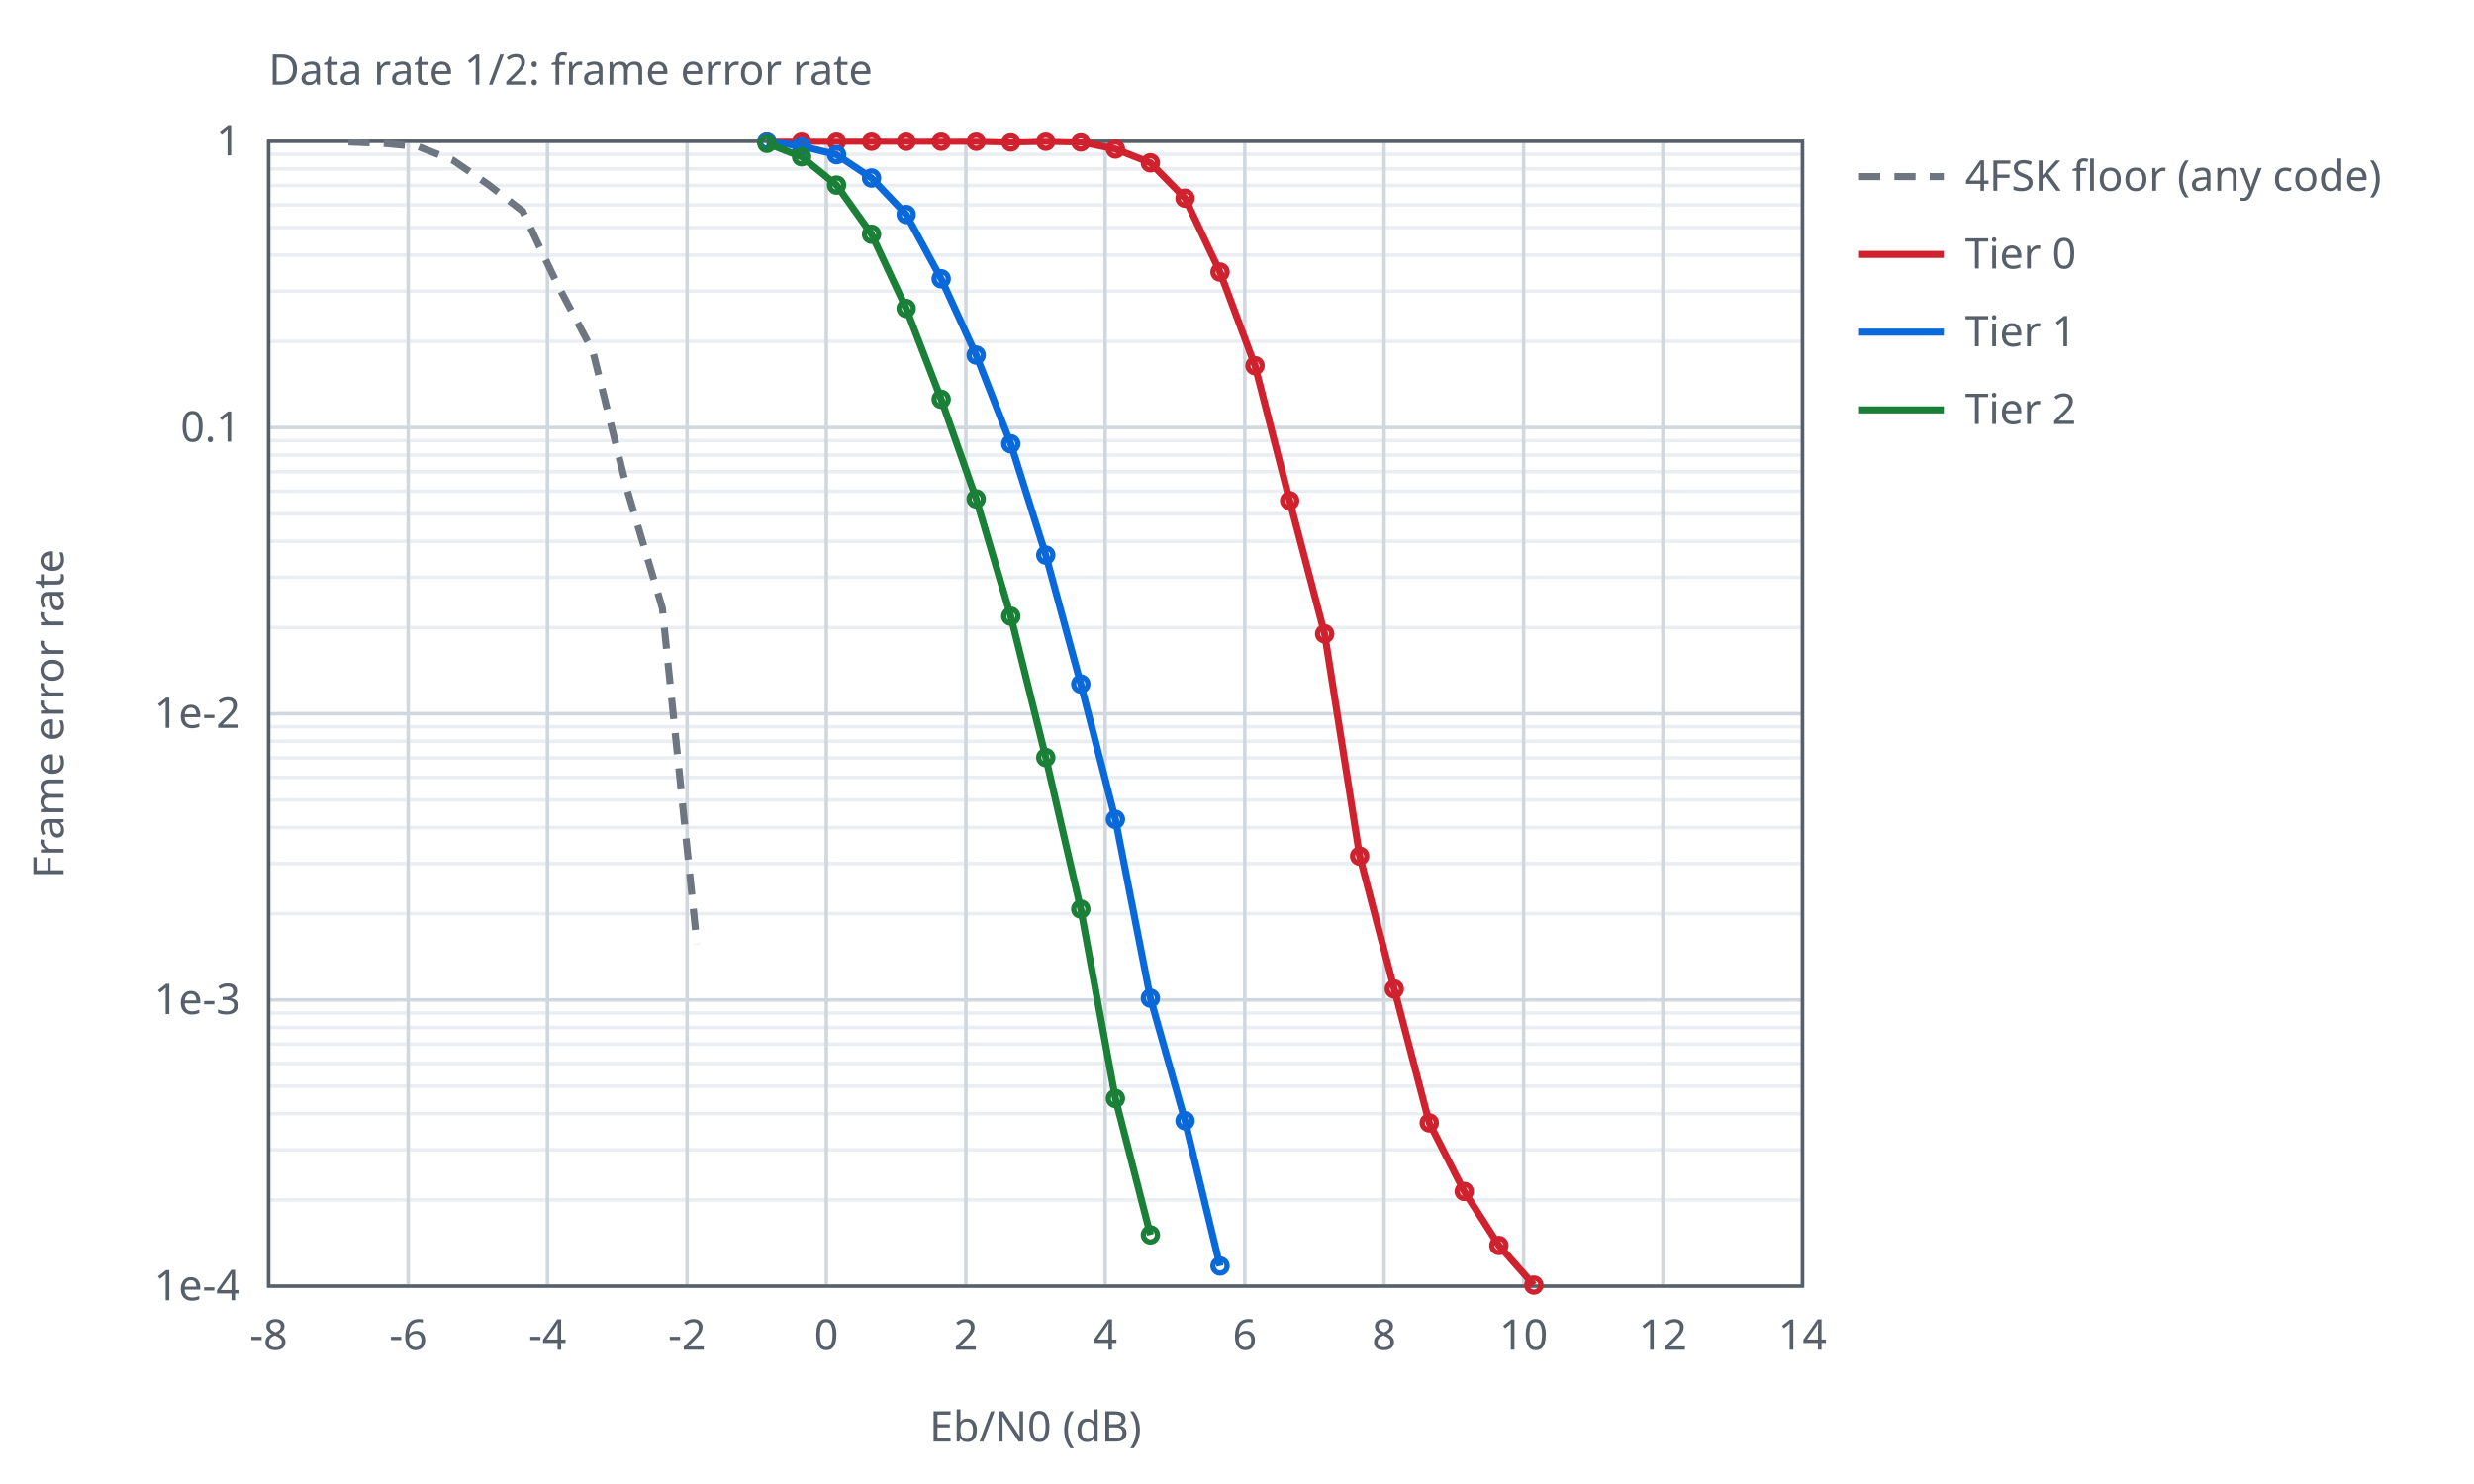
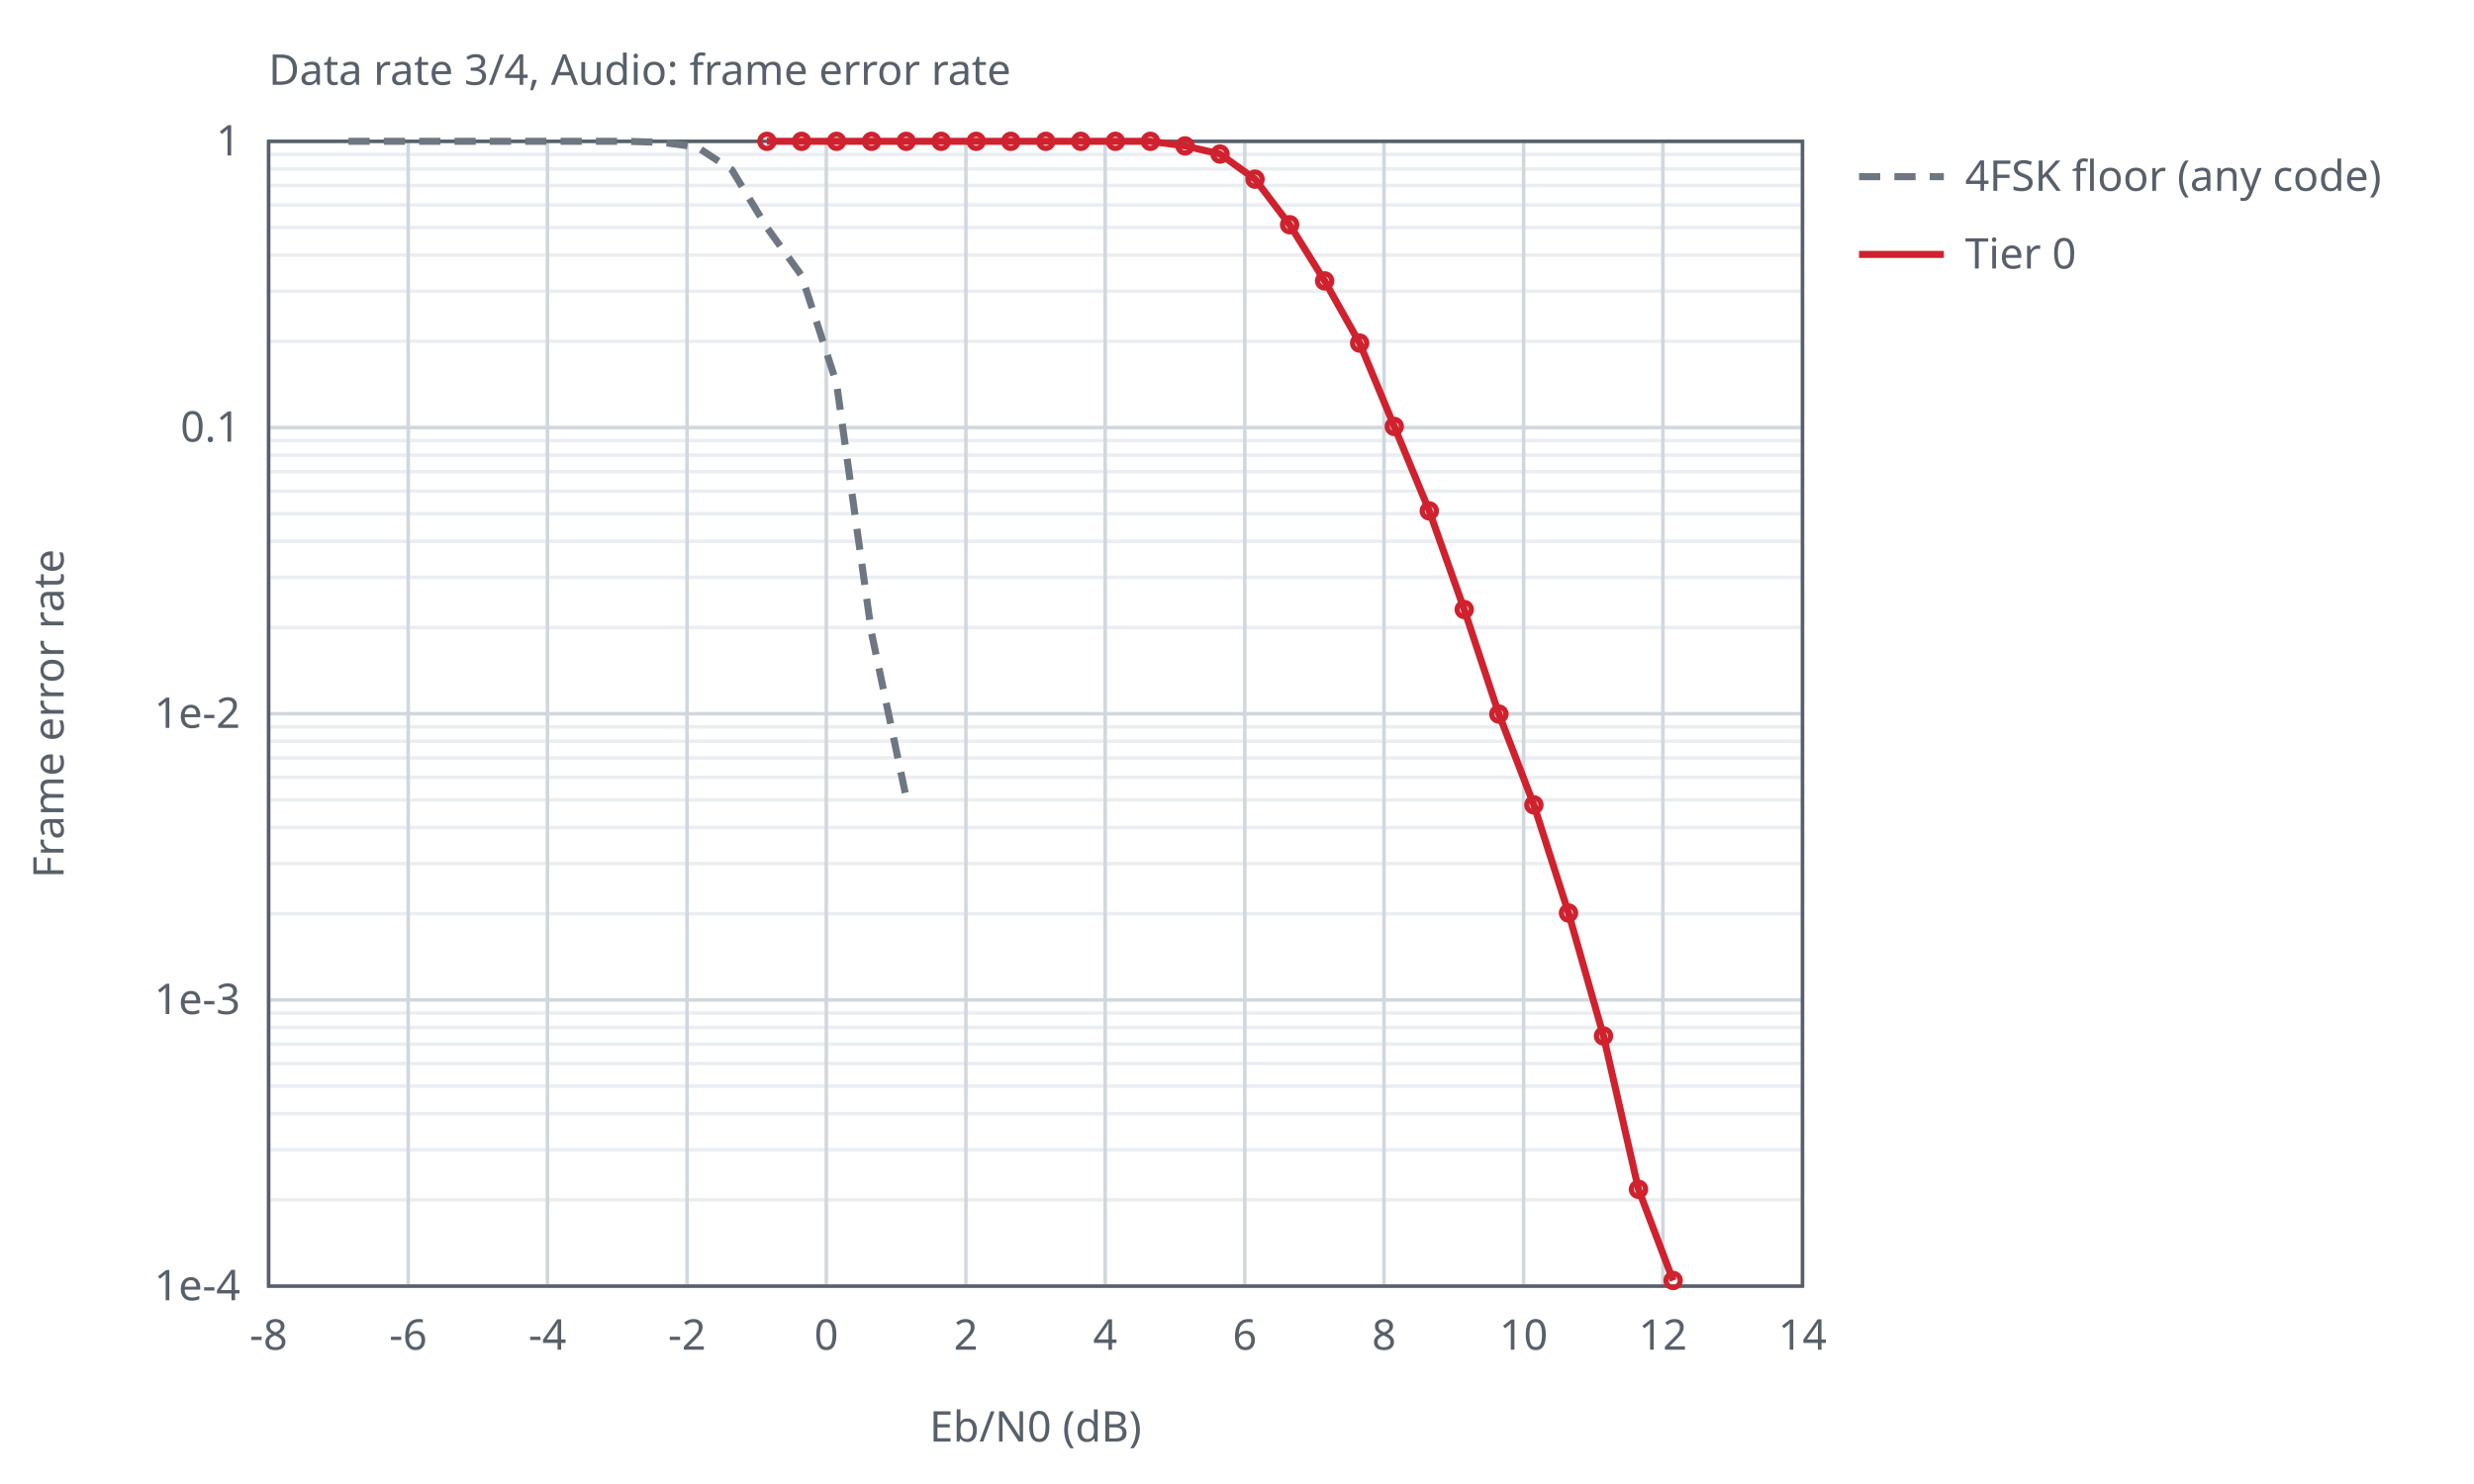
<svg xmlns="http://www.w3.org/2000/svg" width="700" height="420" viewBox="0 0 700 420">
  <style>text{font-family:sans-serif;font-size:12px;fill:#57606a}.ax{stroke:#57606a;stroke-width:1;fill:none}.gr{stroke:#d0d7de;stroke-width:1}.mi{stroke:#eaeef2;stroke-width:1}.r0{stroke:#6e7781}.r1{stroke:#bc4c00}.r2{stroke:#8250df}.s1{stroke:#cf222e}.s2{stroke:#0969da}.s3{stroke:#1a7f37}.l{fill:none;stroke-width:2}.p{fill:none;stroke-width:1.5}@media (prefers-color-scheme:dark){text{fill:#c9d1d9}.ax{stroke:#8b949e}.gr{stroke:#30363d}.mi{stroke:#21262d}.r0{stroke:#8b949e}.r1{stroke:#f0883e}.r2{stroke:#d2a8ff}.s1{stroke:#ff7b72}.s2{stroke:#58a6ff}.s3{stroke:#3fb950}}</style>
-   <text x="76.0" y="24">Data rate 1/2: frame error rate</text>
+   <text x="76.0" y="24">Data rate 3/4, Audio: frame error rate</text>
  <line class="mi" x1="76.0" y1="96.6" x2="510.0" y2="96.6" />
  <line class="mi" x1="76.0" y1="82.4" x2="510.0" y2="82.4" />
  <line class="mi" x1="76.0" y1="72.2" x2="510.0" y2="72.2" />
  <line class="mi" x1="76.0" y1="64.4" x2="510.0" y2="64.4" />
  <line class="mi" x1="76.0" y1="58.0" x2="510.0" y2="58.0" />
  <line class="mi" x1="76.0" y1="52.5" x2="510.0" y2="52.5" />
  <line class="mi" x1="76.0" y1="47.8" x2="510.0" y2="47.8" />
  <line class="mi" x1="76.0" y1="43.7" x2="510.0" y2="43.7" />
  <line class="mi" x1="76.0" y1="177.6" x2="510.0" y2="177.6" />
  <line class="mi" x1="76.0" y1="163.4" x2="510.0" y2="163.4" />
  <line class="mi" x1="76.0" y1="153.2" x2="510.0" y2="153.2" />
  <line class="mi" x1="76.0" y1="145.4" x2="510.0" y2="145.4" />
  <line class="mi" x1="76.0" y1="139.0" x2="510.0" y2="139.0" />
  <line class="mi" x1="76.0" y1="133.5" x2="510.0" y2="133.5" />
  <line class="mi" x1="76.0" y1="128.8" x2="510.0" y2="128.8" />
  <line class="mi" x1="76.0" y1="124.7" x2="510.0" y2="124.7" />
  <line class="mi" x1="76.0" y1="258.6" x2="510.0" y2="258.6" />
  <line class="mi" x1="76.0" y1="244.4" x2="510.0" y2="244.4" />
  <line class="mi" x1="76.0" y1="234.2" x2="510.0" y2="234.2" />
  <line class="mi" x1="76.0" y1="226.4" x2="510.0" y2="226.4" />
  <line class="mi" x1="76.0" y1="220.0" x2="510.0" y2="220.0" />
  <line class="mi" x1="76.0" y1="214.5" x2="510.0" y2="214.5" />
  <line class="mi" x1="76.0" y1="209.8" x2="510.0" y2="209.8" />
  <line class="mi" x1="76.0" y1="205.7" x2="510.0" y2="205.7" />
  <line class="mi" x1="76.0" y1="339.6" x2="510.0" y2="339.6" />
  <line class="mi" x1="76.0" y1="325.4" x2="510.0" y2="325.4" />
  <line class="mi" x1="76.0" y1="315.2" x2="510.0" y2="315.2" />
  <line class="mi" x1="76.0" y1="307.4" x2="510.0" y2="307.4" />
  <line class="mi" x1="76.0" y1="301.0" x2="510.0" y2="301.0" />
  <line class="mi" x1="76.0" y1="295.5" x2="510.0" y2="295.5" />
  <line class="mi" x1="76.0" y1="290.8" x2="510.0" y2="290.8" />
  <line class="mi" x1="76.0" y1="286.7" x2="510.0" y2="286.7" />
  <line class="gr" x1="76.0" y1="364.0" x2="76.0" y2="40.0" />
  <text x="76.0" y="382.0" text-anchor="middle">-8</text>
  <line class="gr" x1="115.5" y1="364.0" x2="115.5" y2="40.0" />
  <text x="115.5" y="382.0" text-anchor="middle">-6</text>
  <line class="gr" x1="154.9" y1="364.0" x2="154.9" y2="40.0" />
  <text x="154.9" y="382.0" text-anchor="middle">-4</text>
  <line class="gr" x1="194.4" y1="364.0" x2="194.4" y2="40.0" />
  <text x="194.4" y="382.0" text-anchor="middle">-2</text>
  <line class="gr" x1="233.8" y1="364.0" x2="233.8" y2="40.0" />
  <text x="233.8" y="382.0" text-anchor="middle">0</text>
  <line class="gr" x1="273.3" y1="364.0" x2="273.3" y2="40.0" />
  <text x="273.3" y="382.0" text-anchor="middle">2</text>
  <line class="gr" x1="312.7" y1="364.0" x2="312.7" y2="40.0" />
  <text x="312.7" y="382.0" text-anchor="middle">4</text>
  <line class="gr" x1="352.2" y1="364.0" x2="352.2" y2="40.0" />
  <text x="352.2" y="382.0" text-anchor="middle">6</text>
  <line class="gr" x1="391.6" y1="364.0" x2="391.6" y2="40.0" />
  <text x="391.6" y="382.0" text-anchor="middle">8</text>
  <line class="gr" x1="431.1" y1="364.0" x2="431.1" y2="40.0" />
  <text x="431.1" y="382.0" text-anchor="middle">10</text>
  <line class="gr" x1="470.5" y1="364.0" x2="470.5" y2="40.0" />
  <text x="470.5" y="382.0" text-anchor="middle">12</text>
  <line class="gr" x1="510.0" y1="364.0" x2="510.0" y2="40.0" />
  <text x="510.0" y="382.0" text-anchor="middle">14</text>
  <line class="gr" x1="76.0" y1="40.0" x2="510.0" y2="40.0" />
  <text x="68.0" y="44.0" text-anchor="end">1</text>
  <line class="gr" x1="76.0" y1="121.0" x2="510.0" y2="121.0" />
  <text x="68.0" y="125.0" text-anchor="end">0.1</text>
  <line class="gr" x1="76.0" y1="202.0" x2="510.0" y2="202.0" />
  <text x="68.0" y="206.0" text-anchor="end">1e-2</text>
  <line class="gr" x1="76.0" y1="283.0" x2="510.0" y2="283.0" />
  <text x="68.0" y="287.0" text-anchor="end">1e-3</text>
  <line class="gr" x1="76.0" y1="364.0" x2="510.0" y2="364.0" />
  <text x="68.0" y="368.0" text-anchor="end">1e-4</text>
  <rect class="ax" x="76.0" y="40.0" width="434.0" height="324.0" />
  <text x="293.0" y="408.0" text-anchor="middle">Eb/N0 (dB)</text>
  <text x="18" y="202.0" text-anchor="middle" transform="rotate(-90 18 202.0)">Frame error rate</text>
-   <path class="l r0" stroke-dasharray="6 4" d="M98.6,40.2 L108.5,40.6 L118.3,41.5 L128.2,45.4 L138.1,52.2 L147.9,59.8 L157.8,80.7 L167.7,99.3 L177.5,138.8 L187.4,172.1 L197.2,267.2" />
+   <path class="l r0" stroke-dasharray="6 4" d="M98.6,40.0 L108.5,40.0 L118.3,40.0 L128.2,40.0 L138.1,40.0 L147.9,40.0 L157.8,40.0 L167.7,40.0 L177.5,40.0 L187.4,40.3 L197.2,41.6 L207.1,48.1 L217.0,64.4 L226.8,78.0 L236.7,108.5 L246.6,179.2 L256.4,225.7" />
  <line class="l r0" stroke-dasharray="6 4" x1="526.0" y1="50.0" x2="550.0" y2="50.0" />
  <text x="556.0" y="54.0">4FSK floor (any code)</text>
-   <path class="l s1" d="M217.0,40.0 L226.8,40.0 L236.7,40.0 L246.6,40.0 L256.4,40.0 L266.3,40.0 L276.2,40.0 L286.0,40.2 L295.9,40.0 L305.8,40.2 L315.6,42.2 L325.5,46.1 L335.3,56.1 L345.2,77.0 L355.1,103.5 L364.9,141.7 L374.8,179.4 L384.7,242.3 L394.5,279.9 L404.4,317.8 L414.3,337.2 L424.1,352.5 L434.0,363.7" />
+   <path class="l s1" d="M217.0,40.0 L226.8,40.0 L236.7,40.0 L246.6,40.0 L256.4,40.0 L266.3,40.0 L276.2,40.0 L286.0,40.0 L295.9,40.0 L305.8,40.0 L315.6,40.0 L325.5,40.0 L335.3,41.3 L345.2,43.6 L355.1,50.7 L364.9,63.6 L374.8,79.5 L384.7,97.1 L394.5,120.7 L404.4,144.6 L414.3,172.5 L424.1,202.1 L434.0,227.8 L443.8,258.4 L453.7,293.2 L463.6,336.6 L473.4,362.4" />
  <circle class="p s1" cx="217.0" cy="40.0" r="2" />
  <circle class="p s1" cx="226.8" cy="40.0" r="2" />
  <circle class="p s1" cx="236.7" cy="40.0" r="2" />
  <circle class="p s1" cx="246.6" cy="40.0" r="2" />
  <circle class="p s1" cx="256.4" cy="40.0" r="2" />
  <circle class="p s1" cx="266.3" cy="40.0" r="2" />
  <circle class="p s1" cx="276.2" cy="40.0" r="2" />
-   <circle class="p s1" cx="286.0" cy="40.2" r="2" />
+   <circle class="p s1" cx="286.0" cy="40.0" r="2" />
  <circle class="p s1" cx="295.9" cy="40.0" r="2" />
-   <circle class="p s1" cx="305.8" cy="40.2" r="2" />
-   <circle class="p s1" cx="315.6" cy="42.2" r="2" />
-   <circle class="p s1" cx="325.5" cy="46.1" r="2" />
-   <circle class="p s1" cx="335.3" cy="56.1" r="2" />
-   <circle class="p s1" cx="345.2" cy="77.0" r="2" />
-   <circle class="p s1" cx="355.1" cy="103.5" r="2" />
-   <circle class="p s1" cx="364.9" cy="141.7" r="2" />
-   <circle class="p s1" cx="374.8" cy="179.4" r="2" />
-   <circle class="p s1" cx="384.7" cy="242.3" r="2" />
-   <circle class="p s1" cx="394.5" cy="279.9" r="2" />
-   <circle class="p s1" cx="404.4" cy="317.8" r="2" />
-   <circle class="p s1" cx="414.3" cy="337.2" r="2" />
-   <circle class="p s1" cx="424.1" cy="352.5" r="2" />
-   <circle class="p s1" cx="434.0" cy="363.7" r="2" />
+   <circle class="p s1" cx="305.8" cy="40.0" r="2" />
+   <circle class="p s1" cx="315.6" cy="40.0" r="2" />
+   <circle class="p s1" cx="325.5" cy="40.0" r="2" />
+   <circle class="p s1" cx="335.3" cy="41.3" r="2" />
+   <circle class="p s1" cx="345.2" cy="43.6" r="2" />
+   <circle class="p s1" cx="355.1" cy="50.7" r="2" />
+   <circle class="p s1" cx="364.9" cy="63.6" r="2" />
+   <circle class="p s1" cx="374.8" cy="79.5" r="2" />
+   <circle class="p s1" cx="384.7" cy="97.1" r="2" />
+   <circle class="p s1" cx="394.5" cy="120.7" r="2" />
+   <circle class="p s1" cx="404.4" cy="144.6" r="2" />
+   <circle class="p s1" cx="414.3" cy="172.5" r="2" />
+   <circle class="p s1" cx="424.1" cy="202.1" r="2" />
+   <circle class="p s1" cx="434.0" cy="227.8" r="2" />
+   <circle class="p s1" cx="443.8" cy="258.4" r="2" />
+   <circle class="p s1" cx="453.7" cy="293.2" r="2" />
+   <circle class="p s1" cx="463.6" cy="336.6" r="2" />
+   <circle class="p s1" cx="473.4" cy="362.4" r="2" />
  <line class="l s1" x1="526.0" y1="72.0" x2="550.0" y2="72.0" />
  <text x="556.0" y="76.0">Tier 0</text>
-   <path class="l s2" d="M217.0,40.0 L226.8,41.4 L236.7,43.8 L246.6,50.4 L256.4,60.7 L266.3,78.9 L276.2,100.5 L286.0,125.6 L295.9,157.1 L305.8,193.6 L315.6,231.9 L325.5,282.5 L335.3,317.2 L345.2,358.3" />
-   <circle class="p s2" cx="217.0" cy="40.0" r="2" />
-   <circle class="p s2" cx="226.8" cy="41.4" r="2" />
-   <circle class="p s2" cx="236.7" cy="43.8" r="2" />
-   <circle class="p s2" cx="246.6" cy="50.4" r="2" />
-   <circle class="p s2" cx="256.4" cy="60.7" r="2" />
-   <circle class="p s2" cx="266.3" cy="78.9" r="2" />
-   <circle class="p s2" cx="276.2" cy="100.5" r="2" />
-   <circle class="p s2" cx="286.0" cy="125.6" r="2" />
-   <circle class="p s2" cx="295.9" cy="157.1" r="2" />
-   <circle class="p s2" cx="305.8" cy="193.6" r="2" />
-   <circle class="p s2" cx="315.6" cy="231.9" r="2" />
-   <circle class="p s2" cx="325.5" cy="282.5" r="2" />
-   <circle class="p s2" cx="335.3" cy="317.2" r="2" />
-   <circle class="p s2" cx="345.2" cy="358.3" r="2" />
-   <line class="l s2" x1="526.0" y1="94.0" x2="550.0" y2="94.0" />
-   <text x="556.0" y="98.0">Tier 1</text>
-   <path class="l s3" d="M217.0,40.6 L226.8,44.4 L236.7,52.4 L246.6,66.3 L256.4,87.3 L266.3,113.0 L276.2,141.2 L286.0,174.4 L295.9,214.4 L305.8,257.3 L315.6,310.9 L325.5,349.5" />
-   <circle class="p s3" cx="217.0" cy="40.6" r="2" />
-   <circle class="p s3" cx="226.8" cy="44.4" r="2" />
-   <circle class="p s3" cx="236.7" cy="52.4" r="2" />
-   <circle class="p s3" cx="246.6" cy="66.3" r="2" />
-   <circle class="p s3" cx="256.4" cy="87.3" r="2" />
-   <circle class="p s3" cx="266.3" cy="113.0" r="2" />
-   <circle class="p s3" cx="276.2" cy="141.2" r="2" />
-   <circle class="p s3" cx="286.0" cy="174.4" r="2" />
-   <circle class="p s3" cx="295.9" cy="214.4" r="2" />
-   <circle class="p s3" cx="305.8" cy="257.3" r="2" />
-   <circle class="p s3" cx="315.6" cy="310.9" r="2" />
-   <circle class="p s3" cx="325.5" cy="349.5" r="2" />
-   <line class="l s3" x1="526.0" y1="116.0" x2="550.0" y2="116.0" />
-   <text x="556.0" y="120.0">Tier 2</text>
</svg>
